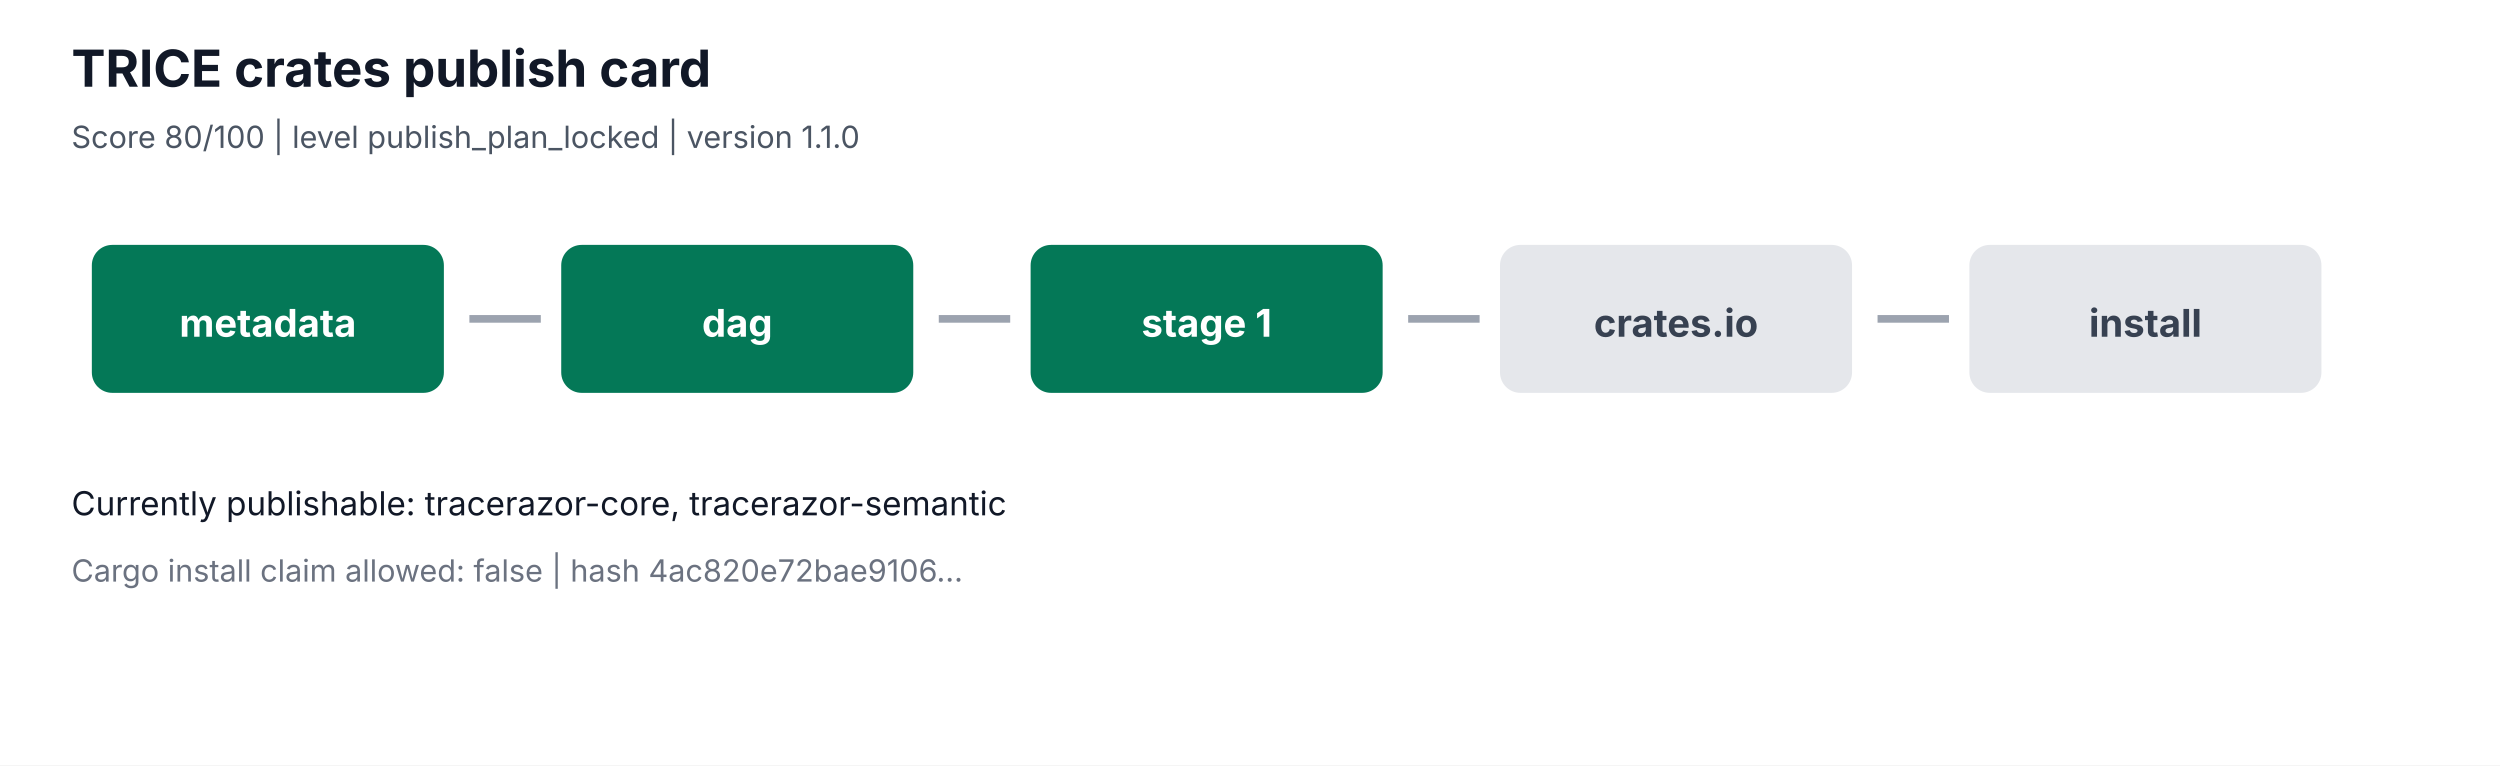
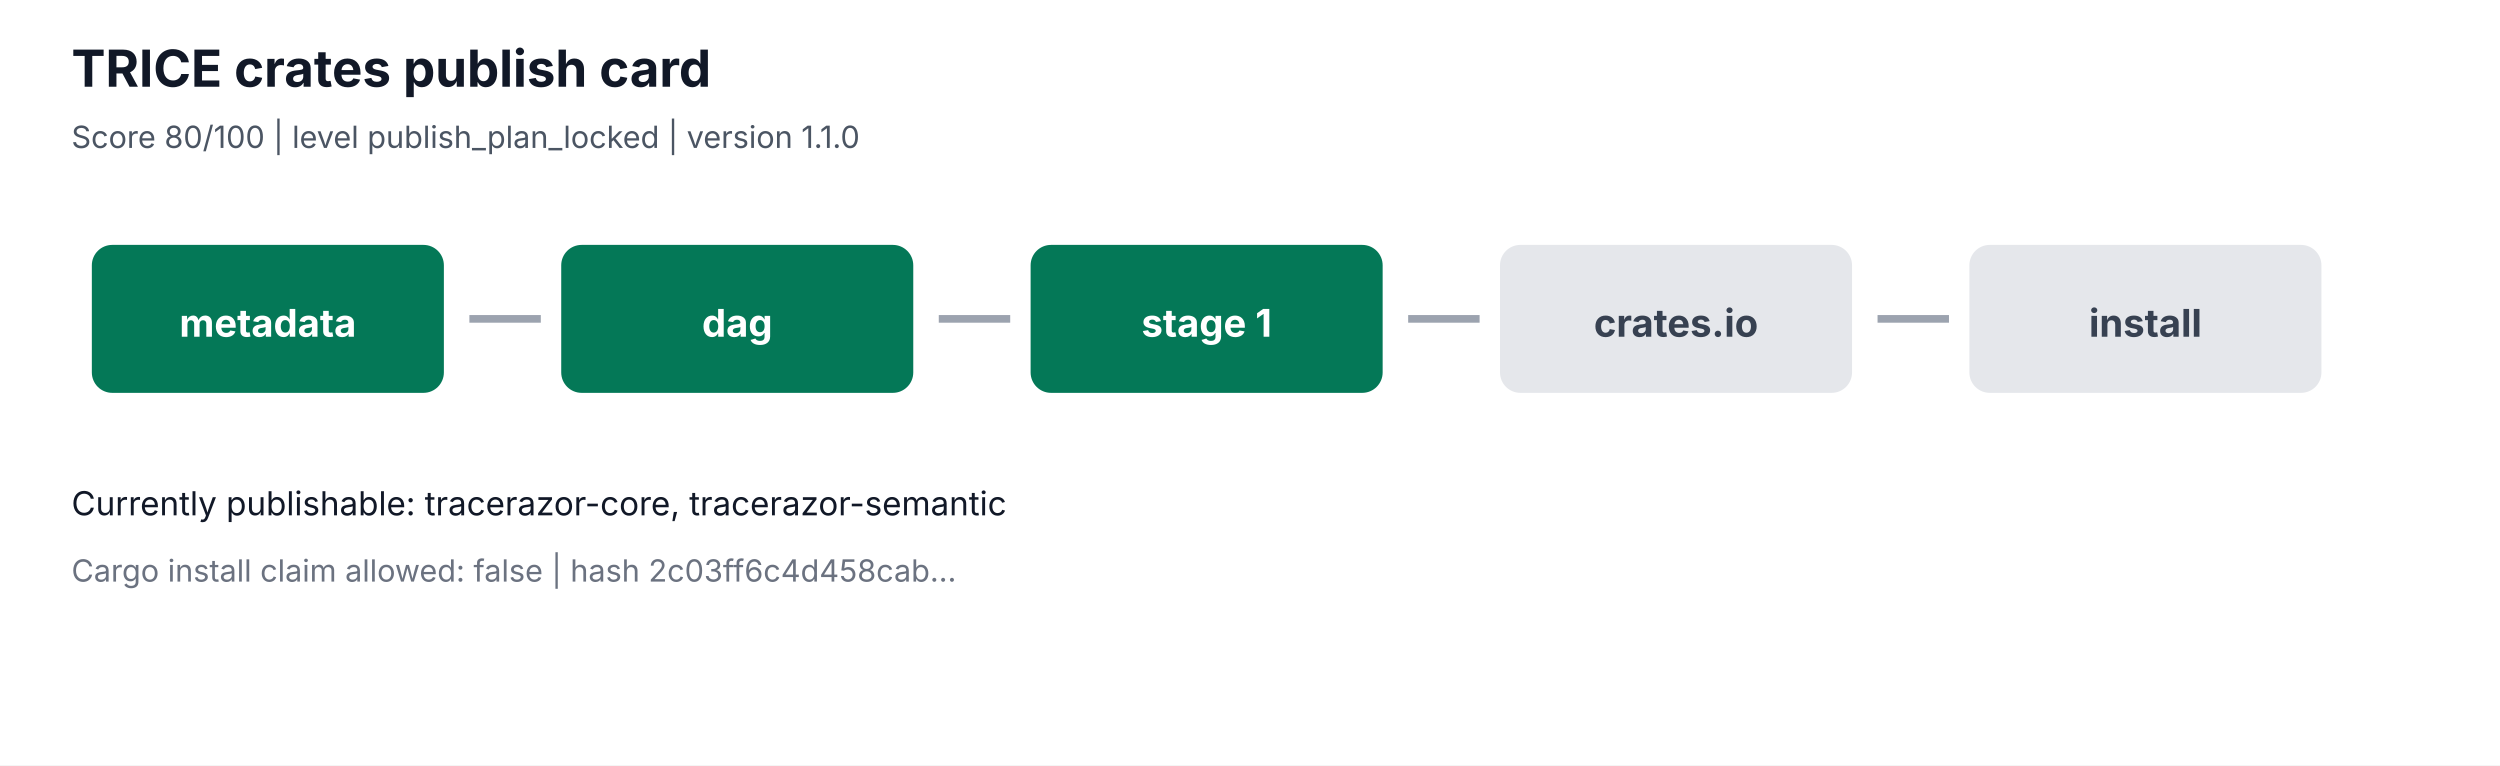
<svg xmlns="http://www.w3.org/2000/svg" width="980" height="300" viewBox="0 0 980 300">
  <rect width="100%" height="100%" fill="#ffffff" />
  <text x="28" y="34" font-family="Inter,Segoe UI,Arial" font-size="20" font-weight="700" fill="#111827">TRICE crates publish card</text>
  <text x="28" y="58" font-family="Inter,Segoe UI,Arial" font-size="12" fill="#4b5563">Score 80/100 | level publish_plan_locked | version 1.1.0</text>
  <rect x="36" y="96" width="138" height="58" rx="8" fill="#047857" />
  <text x="105" y="132" text-anchor="middle" font-family="Inter,Segoe UI,Arial" font-size="15" font-weight="700" fill="#ffffff">metadata</text>
  <line x1="184" y1="125" x2="212" y2="125" stroke="#9ca3af" stroke-width="3" />
  <rect x="220" y="96" width="138" height="58" rx="8" fill="#047857" />
  <text x="289" y="132" text-anchor="middle" font-family="Inter,Segoe UI,Arial" font-size="15" font-weight="700" fill="#ffffff">dag</text>
  <line x1="368" y1="125" x2="396" y2="125" stroke="#9ca3af" stroke-width="3" />
  <rect x="404" y="96" width="138" height="58" rx="8" fill="#047857" />
  <text x="473" y="132" text-anchor="middle" font-family="Inter,Segoe UI,Arial" font-size="15" font-weight="700" fill="#ffffff">stage 1</text>
  <line x1="552" y1="125" x2="580" y2="125" stroke="#9ca3af" stroke-width="3" />
  <rect x="588" y="96" width="138" height="58" rx="8" fill="#e5e7eb" />
  <text x="657" y="132" text-anchor="middle" font-family="Inter,Segoe UI,Arial" font-size="15" font-weight="700" fill="#374151">crates.io</text>
  <line x1="736" y1="125" x2="764" y2="125" stroke="#9ca3af" stroke-width="3" />
  <rect x="772" y="96" width="138" height="58" rx="8" fill="#e5e7eb" />
  <text x="841" y="132" text-anchor="middle" font-family="Inter,Segoe UI,Arial" font-size="15" font-weight="700" fill="#374151">install</text>
  <text x="28" y="202" font-family="Inter,Segoe UI,Arial" font-size="13" fill="#111827">Currently publishable: tracerazor-core, tracerazor-semantic</text>
-   <text x="28" y="228" font-family="Inter,Segoe UI,Arial" font-size="12" fill="#6b7280">Cargo install claim allowed: false | hash 4ac820e72bae9106...</text>
+   <text x="28" y="228" font-family="Inter,Segoe UI,Arial" font-size="12" fill="#6b7280">Cargo install claim allowed: false | hash 2c03ff6c4d458cab...</text>
</svg>
